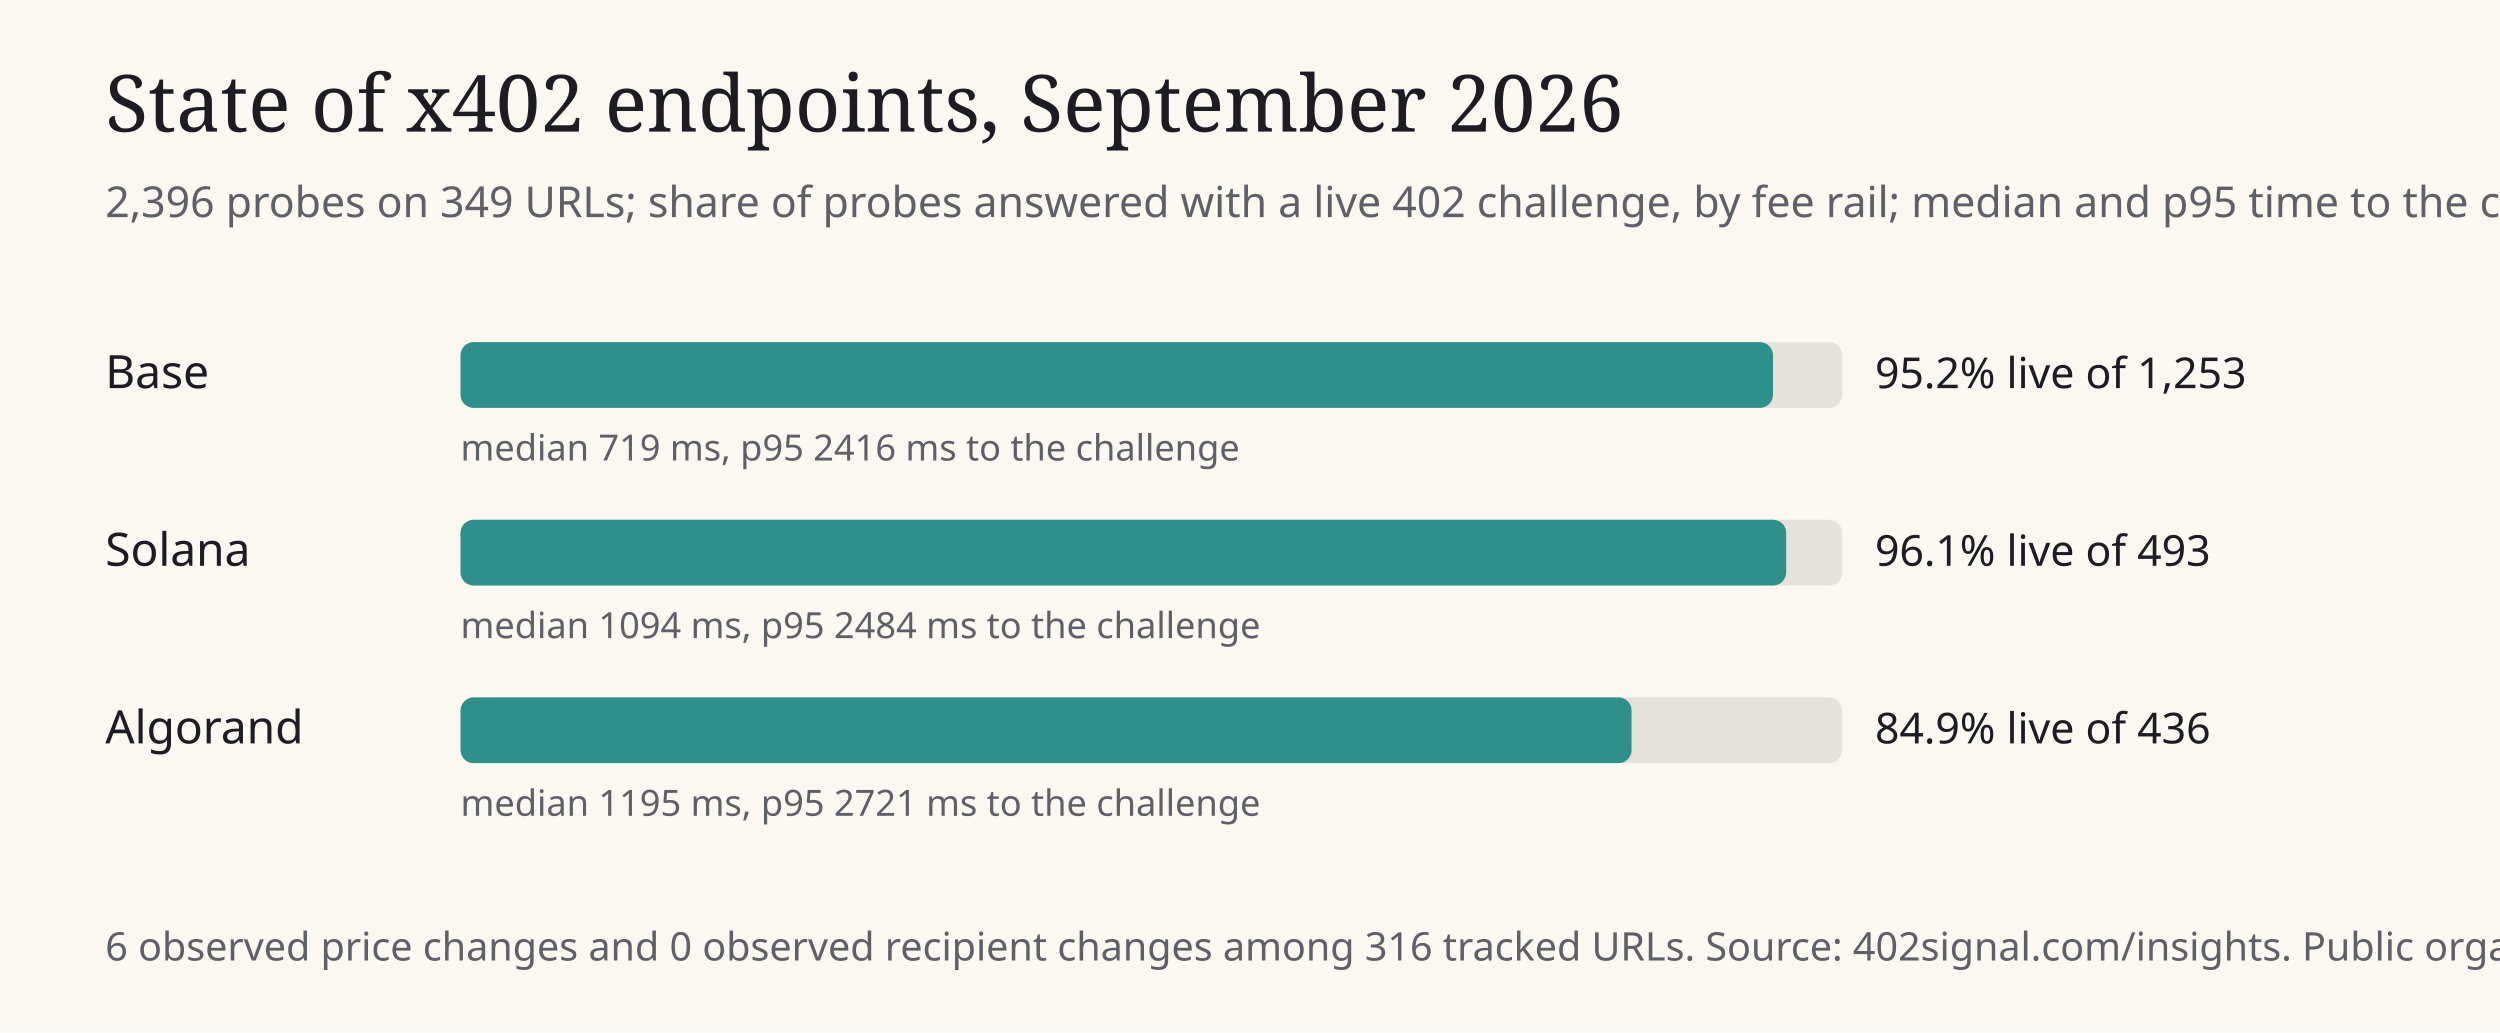
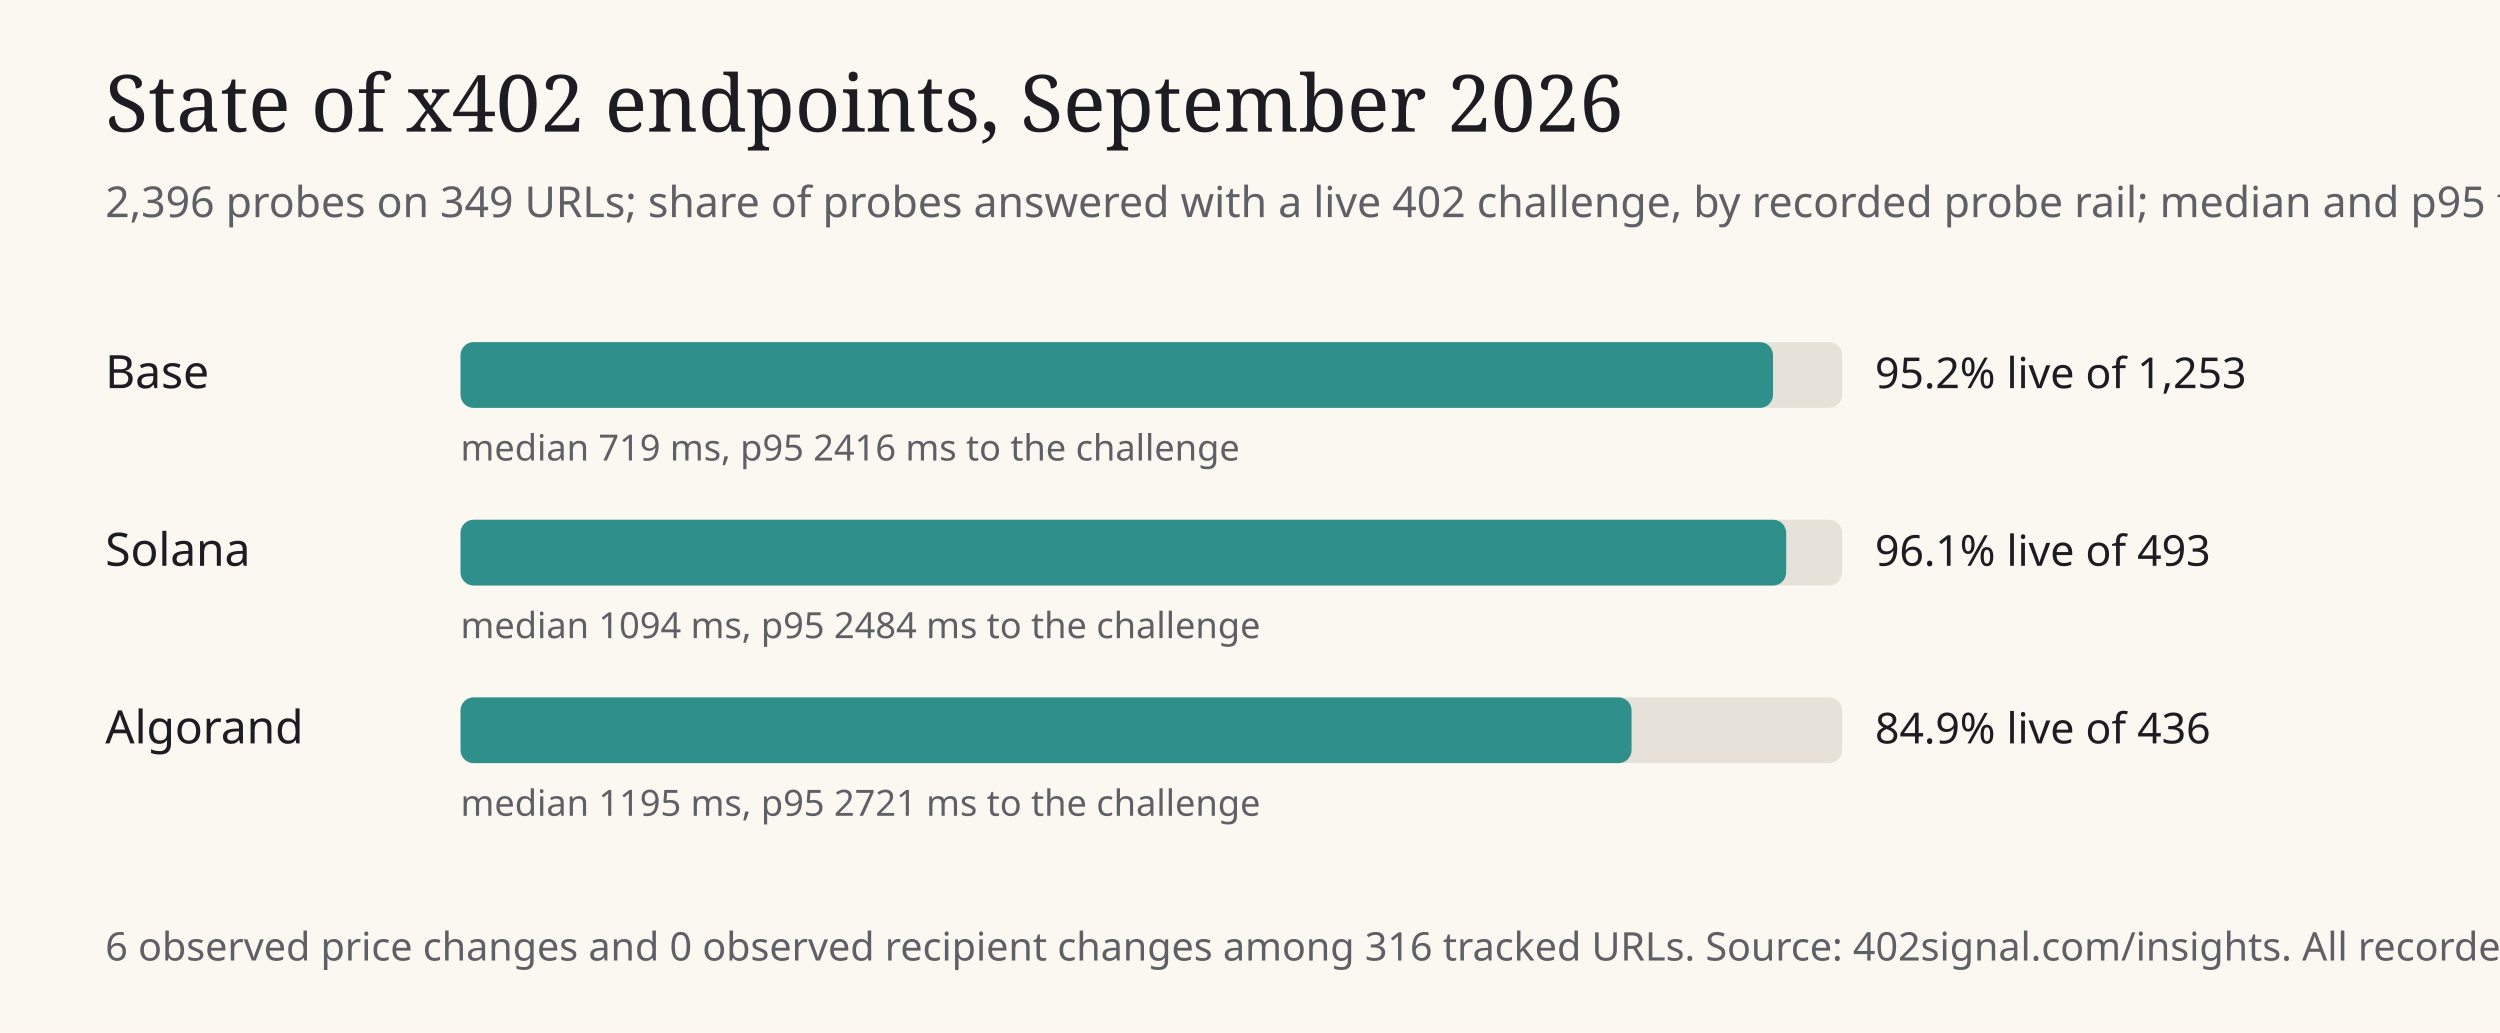
<svg xmlns="http://www.w3.org/2000/svg" width="760" height="314" viewBox="0 0 760 314" role="img" aria-label="Live rate and latency by rail, September 2026">
  <rect width="760" height="314" fill="#fbf8f2" />
  <text x="32" y="40" font-family="Georgia, serif" font-size="24" fill="#1c1c22">State of x402 endpoints, September 2026</text>
-   <text x="32" y="66" font-family="Verdana, sans-serif" font-size="13" fill="#5f5f66">2,396 probes on 349 URLs; share of probes answered with a live 402 challenge, by fee rail; median and p95 time to the challenge</text>
+   <text x="32" y="66" font-family="Verdana, sans-serif" font-size="13" fill="#5f5f66">2,396 probes on 349 URLs; share of probes answered with a live 402 challenge, by recorded probe rail; median and p95 time to the challenge</text>
  <text x="32" y="118" font-family="Verdana, sans-serif" font-size="14" fill="#1c1c22">Base</text>
  <rect x="140" y="104" width="420" height="20" rx="4" fill="#e6e2d9" />
  <rect x="140" y="104" width="399" height="20" rx="4" fill="#2f8f8a" />
  <text x="570" y="118" font-family="Verdana, sans-serif" font-size="13" fill="#1c1c22">95.2% live of 1,253</text>
  <text x="140" y="140" font-family="Verdana, sans-serif" font-size="11" fill="#5f5f66">median 719 ms, p95 2416 ms to the challenge</text>
  <text x="32" y="172" font-family="Verdana, sans-serif" font-size="14" fill="#1c1c22">Solana</text>
  <rect x="140" y="158" width="420" height="20" rx="4" fill="#e6e2d9" />
  <rect x="140" y="158" width="403" height="20" rx="4" fill="#2f8f8a" />
  <text x="570" y="172" font-family="Verdana, sans-serif" font-size="13" fill="#1c1c22">96.1% live of 493</text>
  <text x="140" y="194" font-family="Verdana, sans-serif" font-size="11" fill="#5f5f66">median 1094 ms, p95 2484 ms to the challenge</text>
  <text x="32" y="226" font-family="Verdana, sans-serif" font-size="14" fill="#1c1c22">Algorand</text>
  <rect x="140" y="212" width="420" height="20" rx="4" fill="#e6e2d9" />
  <rect x="140" y="212" width="356" height="20" rx="4" fill="#2f8f8a" />
  <text x="570" y="226" font-family="Verdana, sans-serif" font-size="13" fill="#1c1c22">84.9% live of 436</text>
  <text x="140" y="248" font-family="Verdana, sans-serif" font-size="11" fill="#5f5f66">median 1195 ms, p95 2721 ms to the challenge</text>
-   <text x="32" y="292" font-family="Verdana, sans-serif" font-size="12" fill="#5f5f66">6 observed price changes and 0 observed recipient changes among 316 tracked URLs. Source: 402signal.com/insights. Public organic probes; nothing a seller pays for changes these numbers.</text>
+   <text x="32" y="292" font-family="Verdana, sans-serif" font-size="12" fill="#5f5f66">6 observed price changes and 0 observed recipient changes among 316 tracked URLs. Source: 402signal.com/insights. All recorded traffic classes; see method.</text>
</svg>
